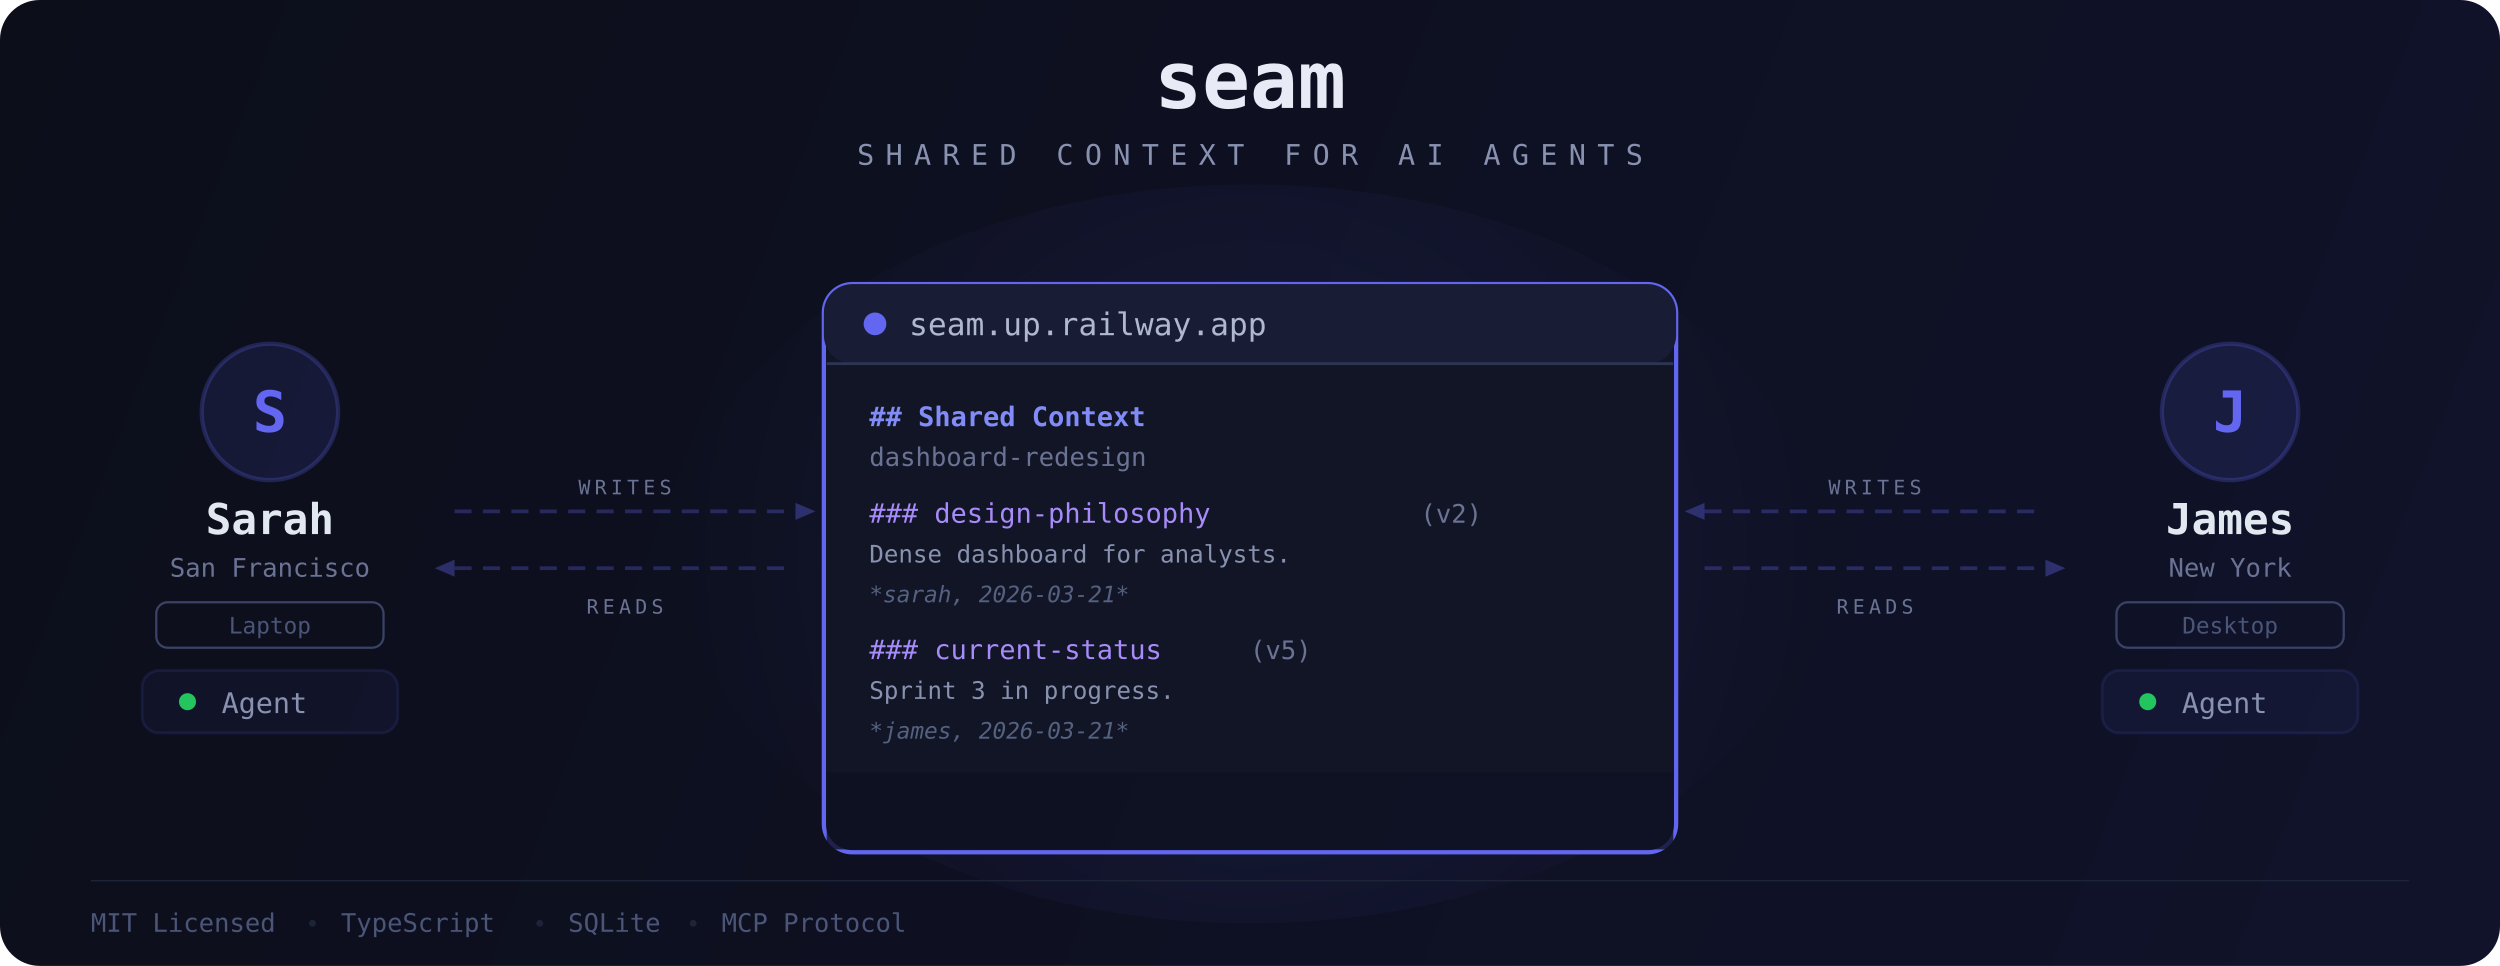
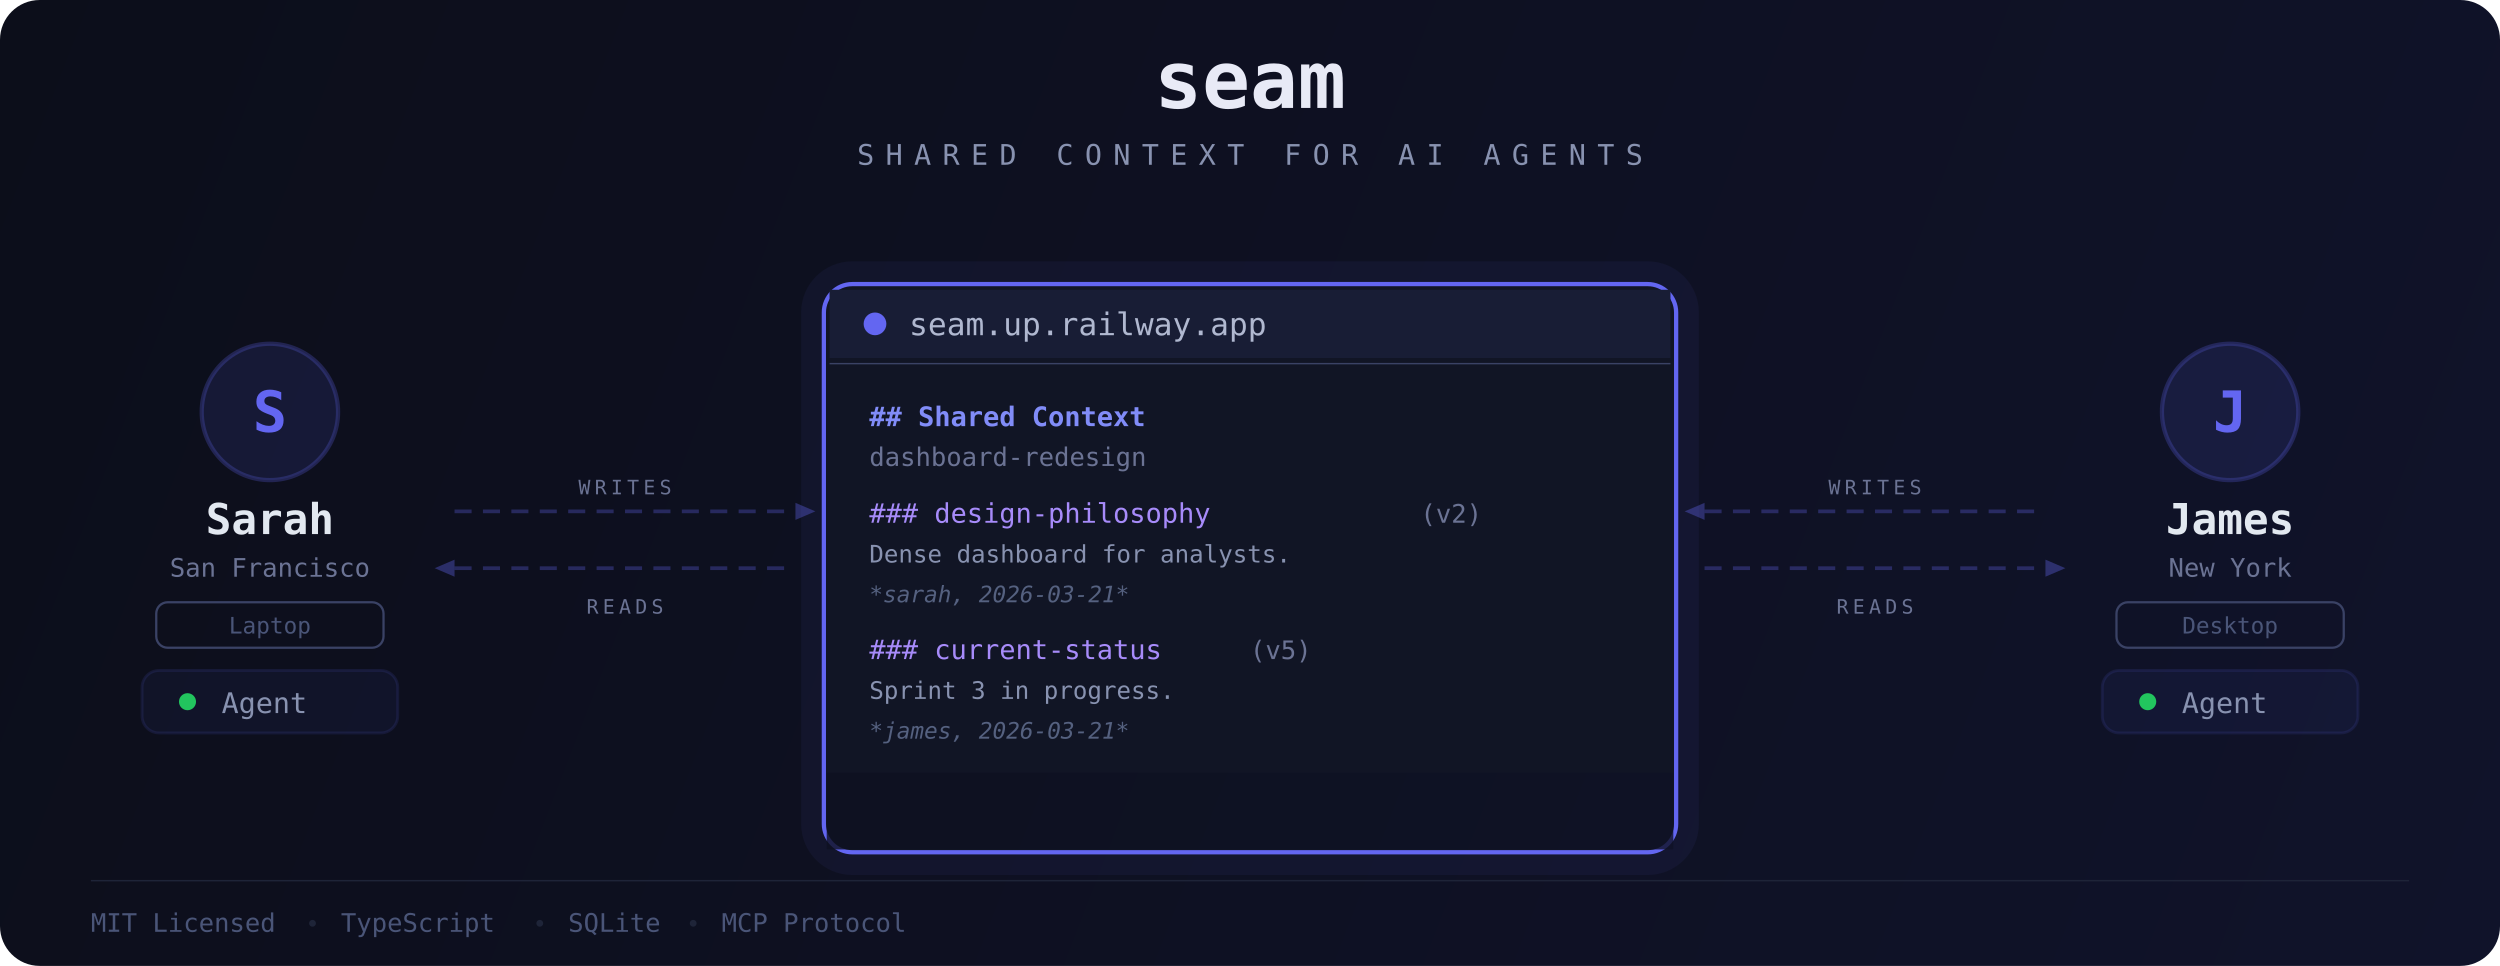
<svg xmlns="http://www.w3.org/2000/svg" viewBox="0 0 880 340" fill="none">
  <defs>
    <linearGradient id="bg" x1="0" y1="0" x2="880" y2="340" gradientUnits="userSpaceOnUse">
      <stop offset="0%" stop-color="#0c0e1a" />
      <stop offset="100%" stop-color="#10132a" />
    </linearGradient>
-     <radialGradient id="server-glow" cx="440" cy="195" r="200" gradientUnits="userSpaceOnUse">
-       <stop offset="0%" stop-color="#6366f1" stop-opacity="0.18" />
-       <stop offset="50%" stop-color="#6366f1" stop-opacity="0.06" />
-       <stop offset="100%" stop-color="#6366f1" stop-opacity="0" />
-     </radialGradient>
+     <linearGradient id="server-glow" x1="290" y1="100" x2="590" y2="300" gradientUnits="userSpaceOnUse">
+       <stop offset="0%" stop-color="#1a1e3a" />
+       <stop offset="100%" stop-color="#111525" />
+     </linearGradient>
  </defs>
  <rect width="880" height="340" rx="14" fill="url(#bg)" />
-   <ellipse cx="440" cy="195" rx="200" ry="130" fill="url(#server-glow)" />
  <text x="440" y="38" text-anchor="middle" font-family="'SF Mono','Fira Code',ui-monospace,monospace" font-size="28" font-weight="800" fill="#e8eaf6">seam</text>
  <text x="440" y="58" text-anchor="middle" font-family="'SF Mono','Fira Code',ui-monospace,monospace" font-size="10" fill="#8892b0" letter-spacing="4">SHARED CONTEXT FOR AI AGENTS</text>
  <g>
    <circle cx="95" cy="145" r="24" fill="rgba(99,102,241,0.12)" stroke="rgba(99,102,241,0.25)" stroke-width="1.5" />
    <text x="95" y="152" text-anchor="middle" font-family="'SF Mono','Fira Code',ui-monospace,monospace" font-size="20" font-weight="700" fill="#6366f1">S</text>
    <text x="95" y="188" text-anchor="middle" font-family="'SF Mono','Fira Code',ui-monospace,monospace" font-size="15" font-weight="700" fill="#e2e8f0">Sarah</text>
    <text x="95" y="203" text-anchor="middle" font-family="'SF Mono','Fira Code',ui-monospace,monospace" font-size="9" fill="#6b7394">San Francisco</text>
    <rect x="55" y="212" width="80" height="16" rx="4" fill="none" stroke="#3a4265" stroke-width="0.8" />
    <text x="95" y="223" text-anchor="middle" font-family="'SF Mono','Fira Code',ui-monospace,monospace" font-size="8" fill="#4a5578">Laptop</text>
    <rect x="50" y="236" width="90" height="22" rx="6" fill="rgba(99,102,241,0.06)" stroke="rgba(99,102,241,0.12)" stroke-width="1" />
    <circle cx="66" cy="247" r="3" fill="#22c55e" />
    <text x="78" y="251" font-family="'SF Mono','Fira Code',ui-monospace,monospace" font-size="10" fill="#8892b0">Agent</text>
  </g>
  <g>
    <line x1="160" y1="180" x2="280" y2="180" stroke="#6366f1" stroke-width="1.3" stroke-dasharray="6 4" opacity="0.3" />
    <polygon points="280,177 287,180 280,183" fill="#6366f1" opacity="0.35" />
    <line x1="160" y1="200" x2="280" y2="200" stroke="#6366f1" stroke-width="1.3" stroke-dasharray="6 4" opacity="0.3" />
    <polygon points="160,197 153,200 160,203" fill="#6366f1" opacity="0.35" />
    <text x="220" y="174" text-anchor="middle" font-family="'SF Mono','Fira Code',ui-monospace,monospace" font-size="7" fill="#6b7394" letter-spacing="1.5">WRITES</text>
    <text x="220" y="216" text-anchor="middle" font-family="'SF Mono','Fira Code',ui-monospace,monospace" font-size="7" fill="#6b7394" letter-spacing="1.5">READS</text>
  </g>
  <g>
+     <rect x="282" y="92" width="316" height="216" rx="18" fill="#6366f1" opacity="0.06" />
    <rect x="290" y="100" width="300" height="200" rx="10" fill="#111525" stroke="#6366f1" stroke-width="1.5" />
-     <clipPath id="header-clip">
-       <rect x="290" y="100" width="300" height="28" rx="10" />
-     </clipPath>
-     <rect x="290" y="100" width="300" height="28" fill="#181d35" clip-path="url(#header-clip)" />
-     <line x1="291" y1="128" x2="589" y2="128" stroke="#2d3555" stroke-width="1" />
+     <rect x="292" y="102" width="296" height="24" rx="0" fill="#181d35" />
+     <line x1="292" y1="128" x2="588" y2="128" stroke="#3a4265" stroke-width="0.5" />
    <circle cx="308" cy="114" r="4" fill="#6366f1" />
    <text x="320" y="118" font-family="'SF Mono','Fira Code',ui-monospace,monospace" font-size="11" fill="#b0b8d0">seam.up.railway.app</text>
    <text x="306" y="150" font-family="'SF Mono','Fira Code',ui-monospace,monospace" font-size="9.5" font-weight="600" fill="#818cf8">## Shared Context</text>
    <text x="306" y="164" font-family="'SF Mono','Fira Code',ui-monospace,monospace" font-size="9" fill="#6b7394">dashboard-redesign</text>
    <text x="306" y="184" font-family="'SF Mono','Fira Code',ui-monospace,monospace" font-size="9.5" fill="#a78bfa">### design-philosophy</text>
    <text x="500" y="184" font-family="'SF Mono','Fira Code',ui-monospace,monospace" font-size="9" fill="#6b7394">(v2)</text>
    <text x="306" y="198" font-family="'SF Mono','Fira Code',ui-monospace,monospace" font-size="8.5" fill="#8892b0">Dense dashboard for analysts.</text>
    <text x="306" y="212" font-family="'SF Mono','Fira Code',ui-monospace,monospace" font-size="8" fill="#556180" font-style="italic">*sarah, 2026-03-21*</text>
    <text x="306" y="232" font-family="'SF Mono','Fira Code',ui-monospace,monospace" font-size="9.5" fill="#a78bfa">### current-status</text>
    <text x="440" y="232" font-family="'SF Mono','Fira Code',ui-monospace,monospace" font-size="9" fill="#6b7394">(v5)</text>
    <text x="306" y="246" font-family="'SF Mono','Fira Code',ui-monospace,monospace" font-size="8.5" fill="#8892b0">Sprint 3 in progress.</text>
    <text x="306" y="260" font-family="'SF Mono','Fira Code',ui-monospace,monospace" font-size="8" fill="#556180" font-style="italic">*james, 2026-03-21*</text>
    <rect x="291" y="272" width="298" height="27" rx="0" fill="url(#bg)" opacity="0.8" />
  </g>
  <g>
    <line x1="600" y1="180" x2="720" y2="180" stroke="#6366f1" stroke-width="1.3" stroke-dasharray="6 4" opacity="0.3" />
    <polygon points="600,177 593,180 600,183" fill="#6366f1" opacity="0.35" />
    <line x1="600" y1="200" x2="720" y2="200" stroke="#6366f1" stroke-width="1.3" stroke-dasharray="6 4" opacity="0.3" />
    <polygon points="720,197 727,200 720,203" fill="#6366f1" opacity="0.35" />
    <text x="660" y="174" text-anchor="middle" font-family="'SF Mono','Fira Code',ui-monospace,monospace" font-size="7" fill="#6b7394" letter-spacing="1.5">WRITES</text>
    <text x="660" y="216" text-anchor="middle" font-family="'SF Mono','Fira Code',ui-monospace,monospace" font-size="7" fill="#6b7394" letter-spacing="1.5">READS</text>
  </g>
  <g>
    <circle cx="785" cy="145" r="24" fill="rgba(99,102,241,0.12)" stroke="rgba(99,102,241,0.25)" stroke-width="1.5" />
    <text x="785" y="152" text-anchor="middle" font-family="'SF Mono','Fira Code',ui-monospace,monospace" font-size="20" font-weight="700" fill="#6366f1">J</text>
    <text x="785" y="188" text-anchor="middle" font-family="'SF Mono','Fira Code',ui-monospace,monospace" font-size="15" font-weight="700" fill="#e2e8f0">James</text>
    <text x="785" y="203" text-anchor="middle" font-family="'SF Mono','Fira Code',ui-monospace,monospace" font-size="9" fill="#6b7394">New York</text>
    <rect x="745" y="212" width="80" height="16" rx="4" fill="none" stroke="#3a4265" stroke-width="0.8" />
    <text x="785" y="223" text-anchor="middle" font-family="'SF Mono','Fira Code',ui-monospace,monospace" font-size="8" fill="#4a5578">Desktop</text>
    <rect x="740" y="236" width="90" height="22" rx="6" fill="rgba(99,102,241,0.06)" stroke="rgba(99,102,241,0.12)" stroke-width="1" />
    <circle cx="756" cy="247" r="3" fill="#22c55e" />
    <text x="768" y="251" font-family="'SF Mono','Fira Code',ui-monospace,monospace" font-size="10" fill="#8892b0">Agent</text>
  </g>
  <line x1="32" y1="310" x2="848" y2="310" stroke="#1e2438" stroke-width="0.5" />
  <g font-family="'SF Mono','Fira Code',ui-monospace,monospace" font-size="9" fill="#4a5578">
    <text x="32" y="328">MIT Licensed</text>
    <circle cx="110" cy="325" r="1.2" fill="#1e2438" />
    <text x="120" y="328">TypeScript</text>
    <circle cx="190" cy="325" r="1.2" fill="#1e2438" />
    <text x="200" y="328">SQLite</text>
    <circle cx="244" cy="325" r="1.2" fill="#1e2438" />
    <text x="254" y="328">MCP Protocol</text>
  </g>
</svg>
